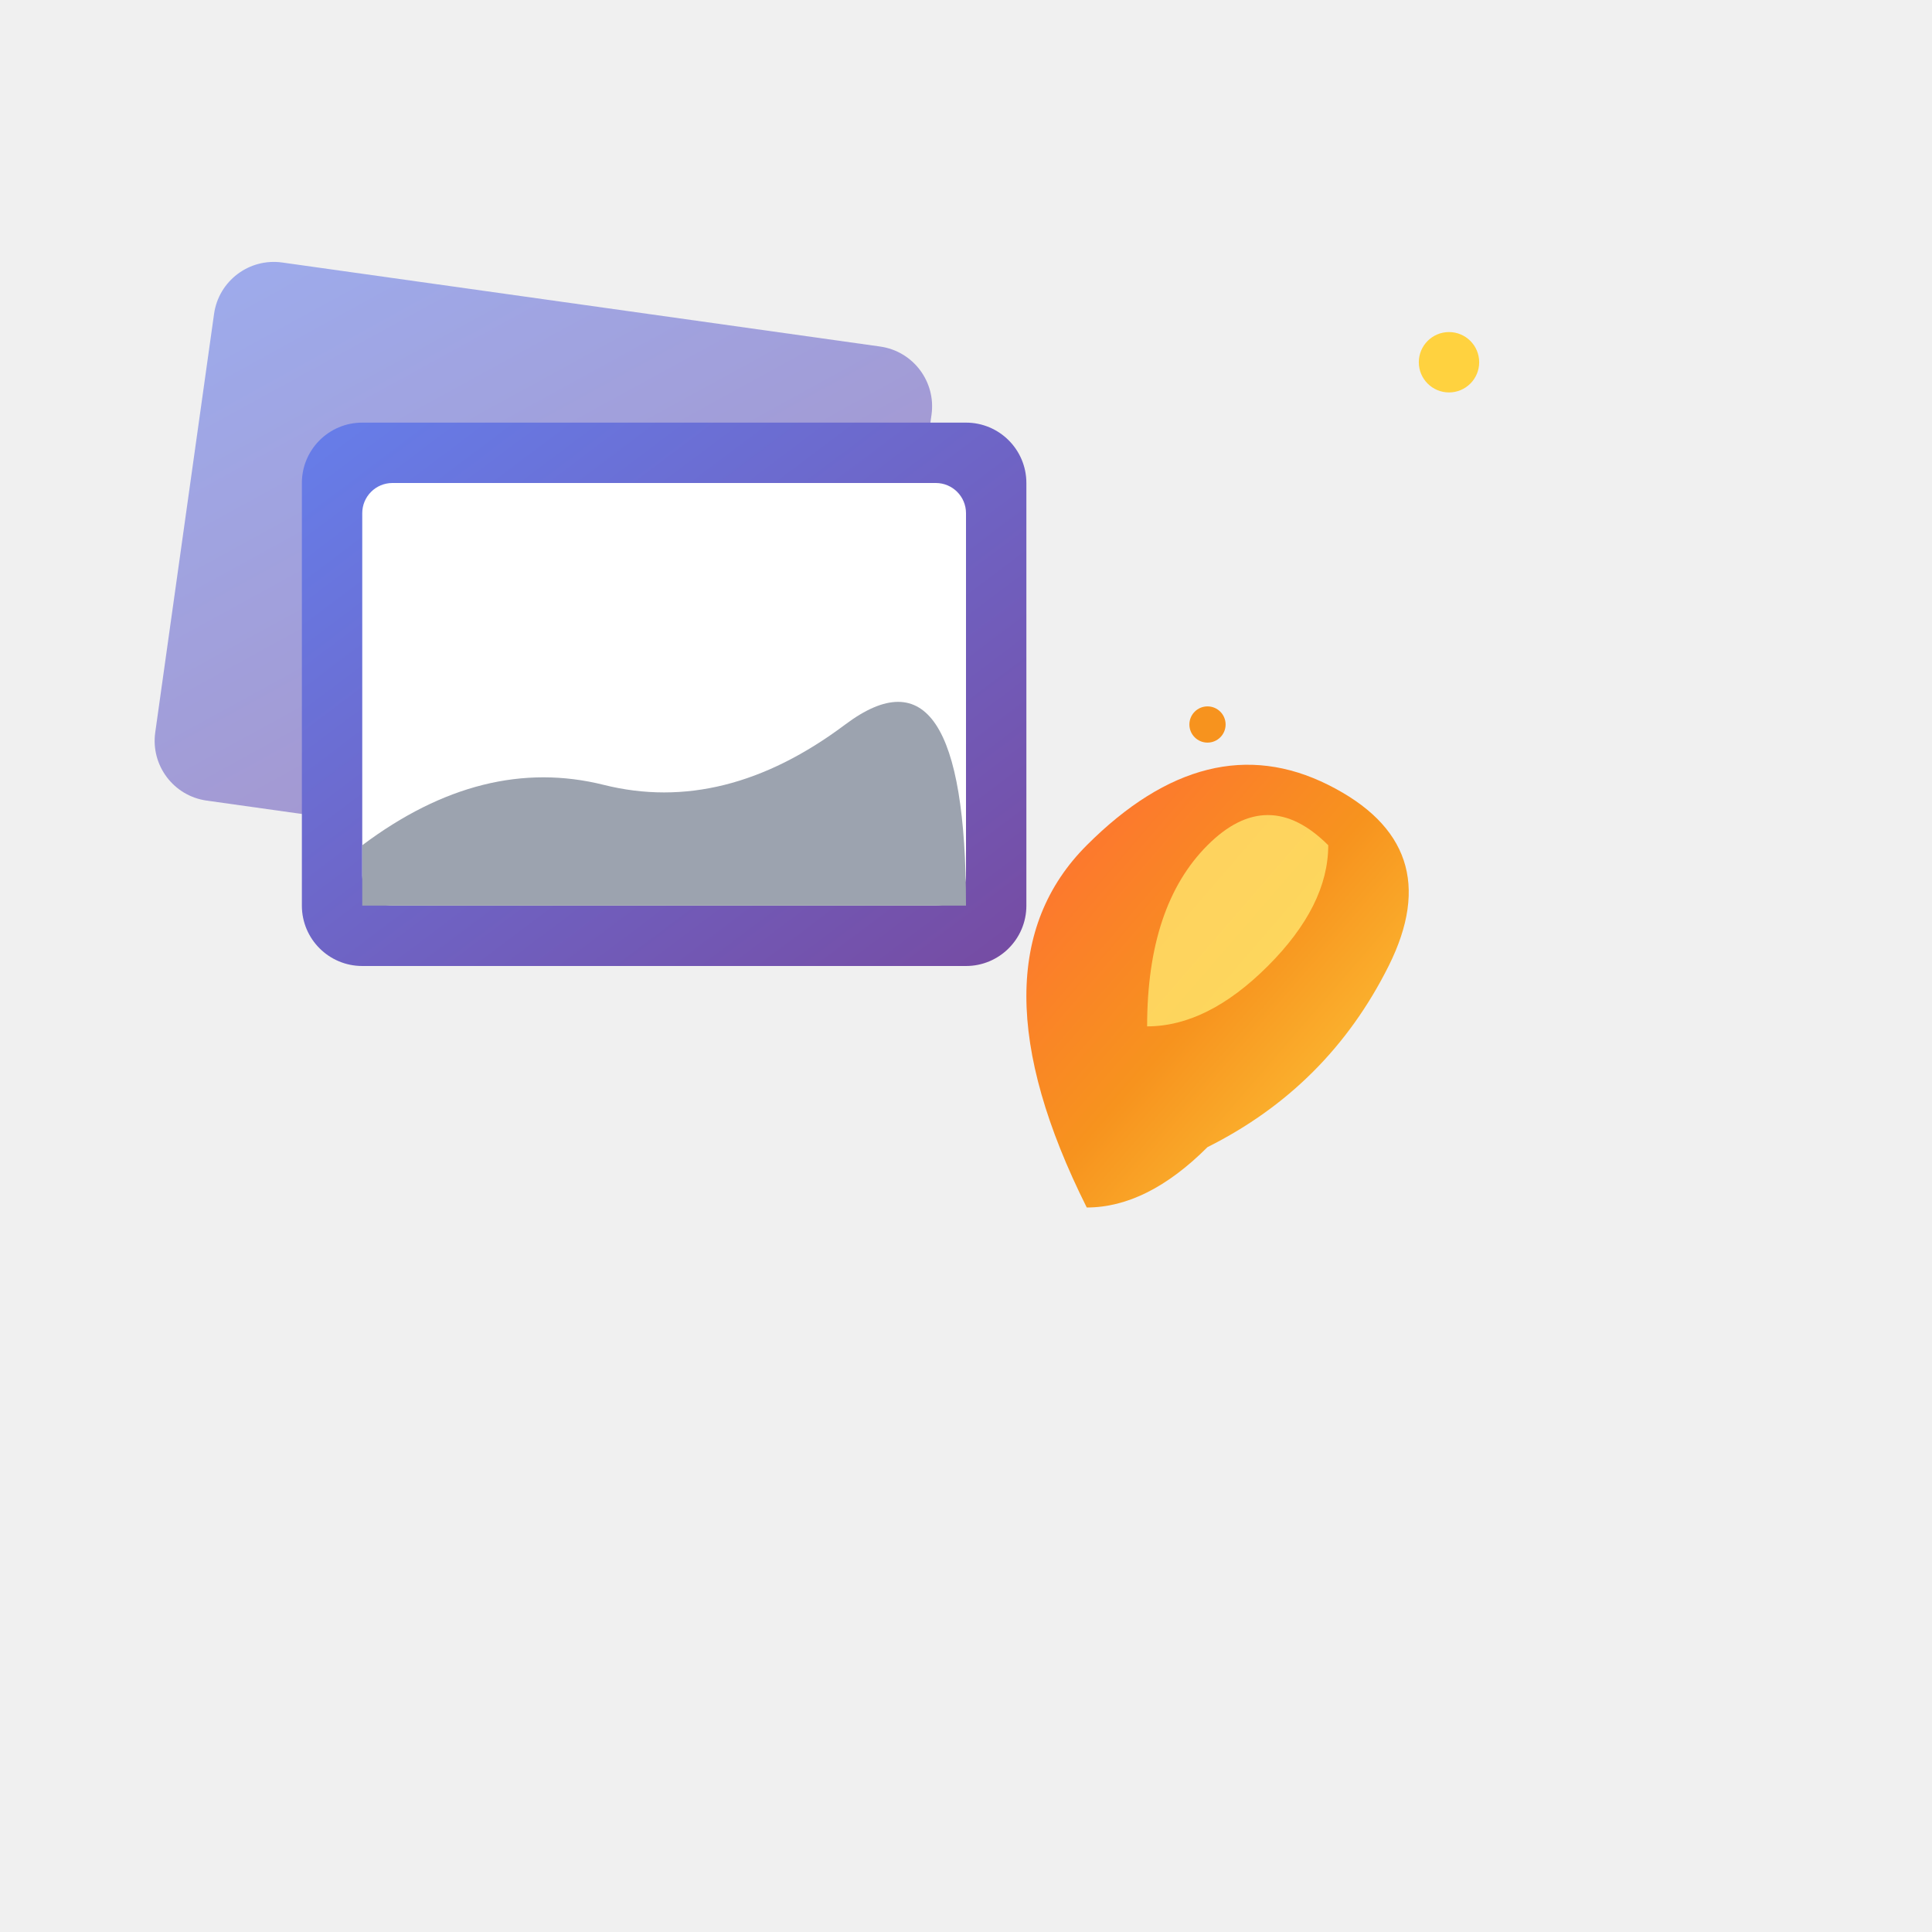
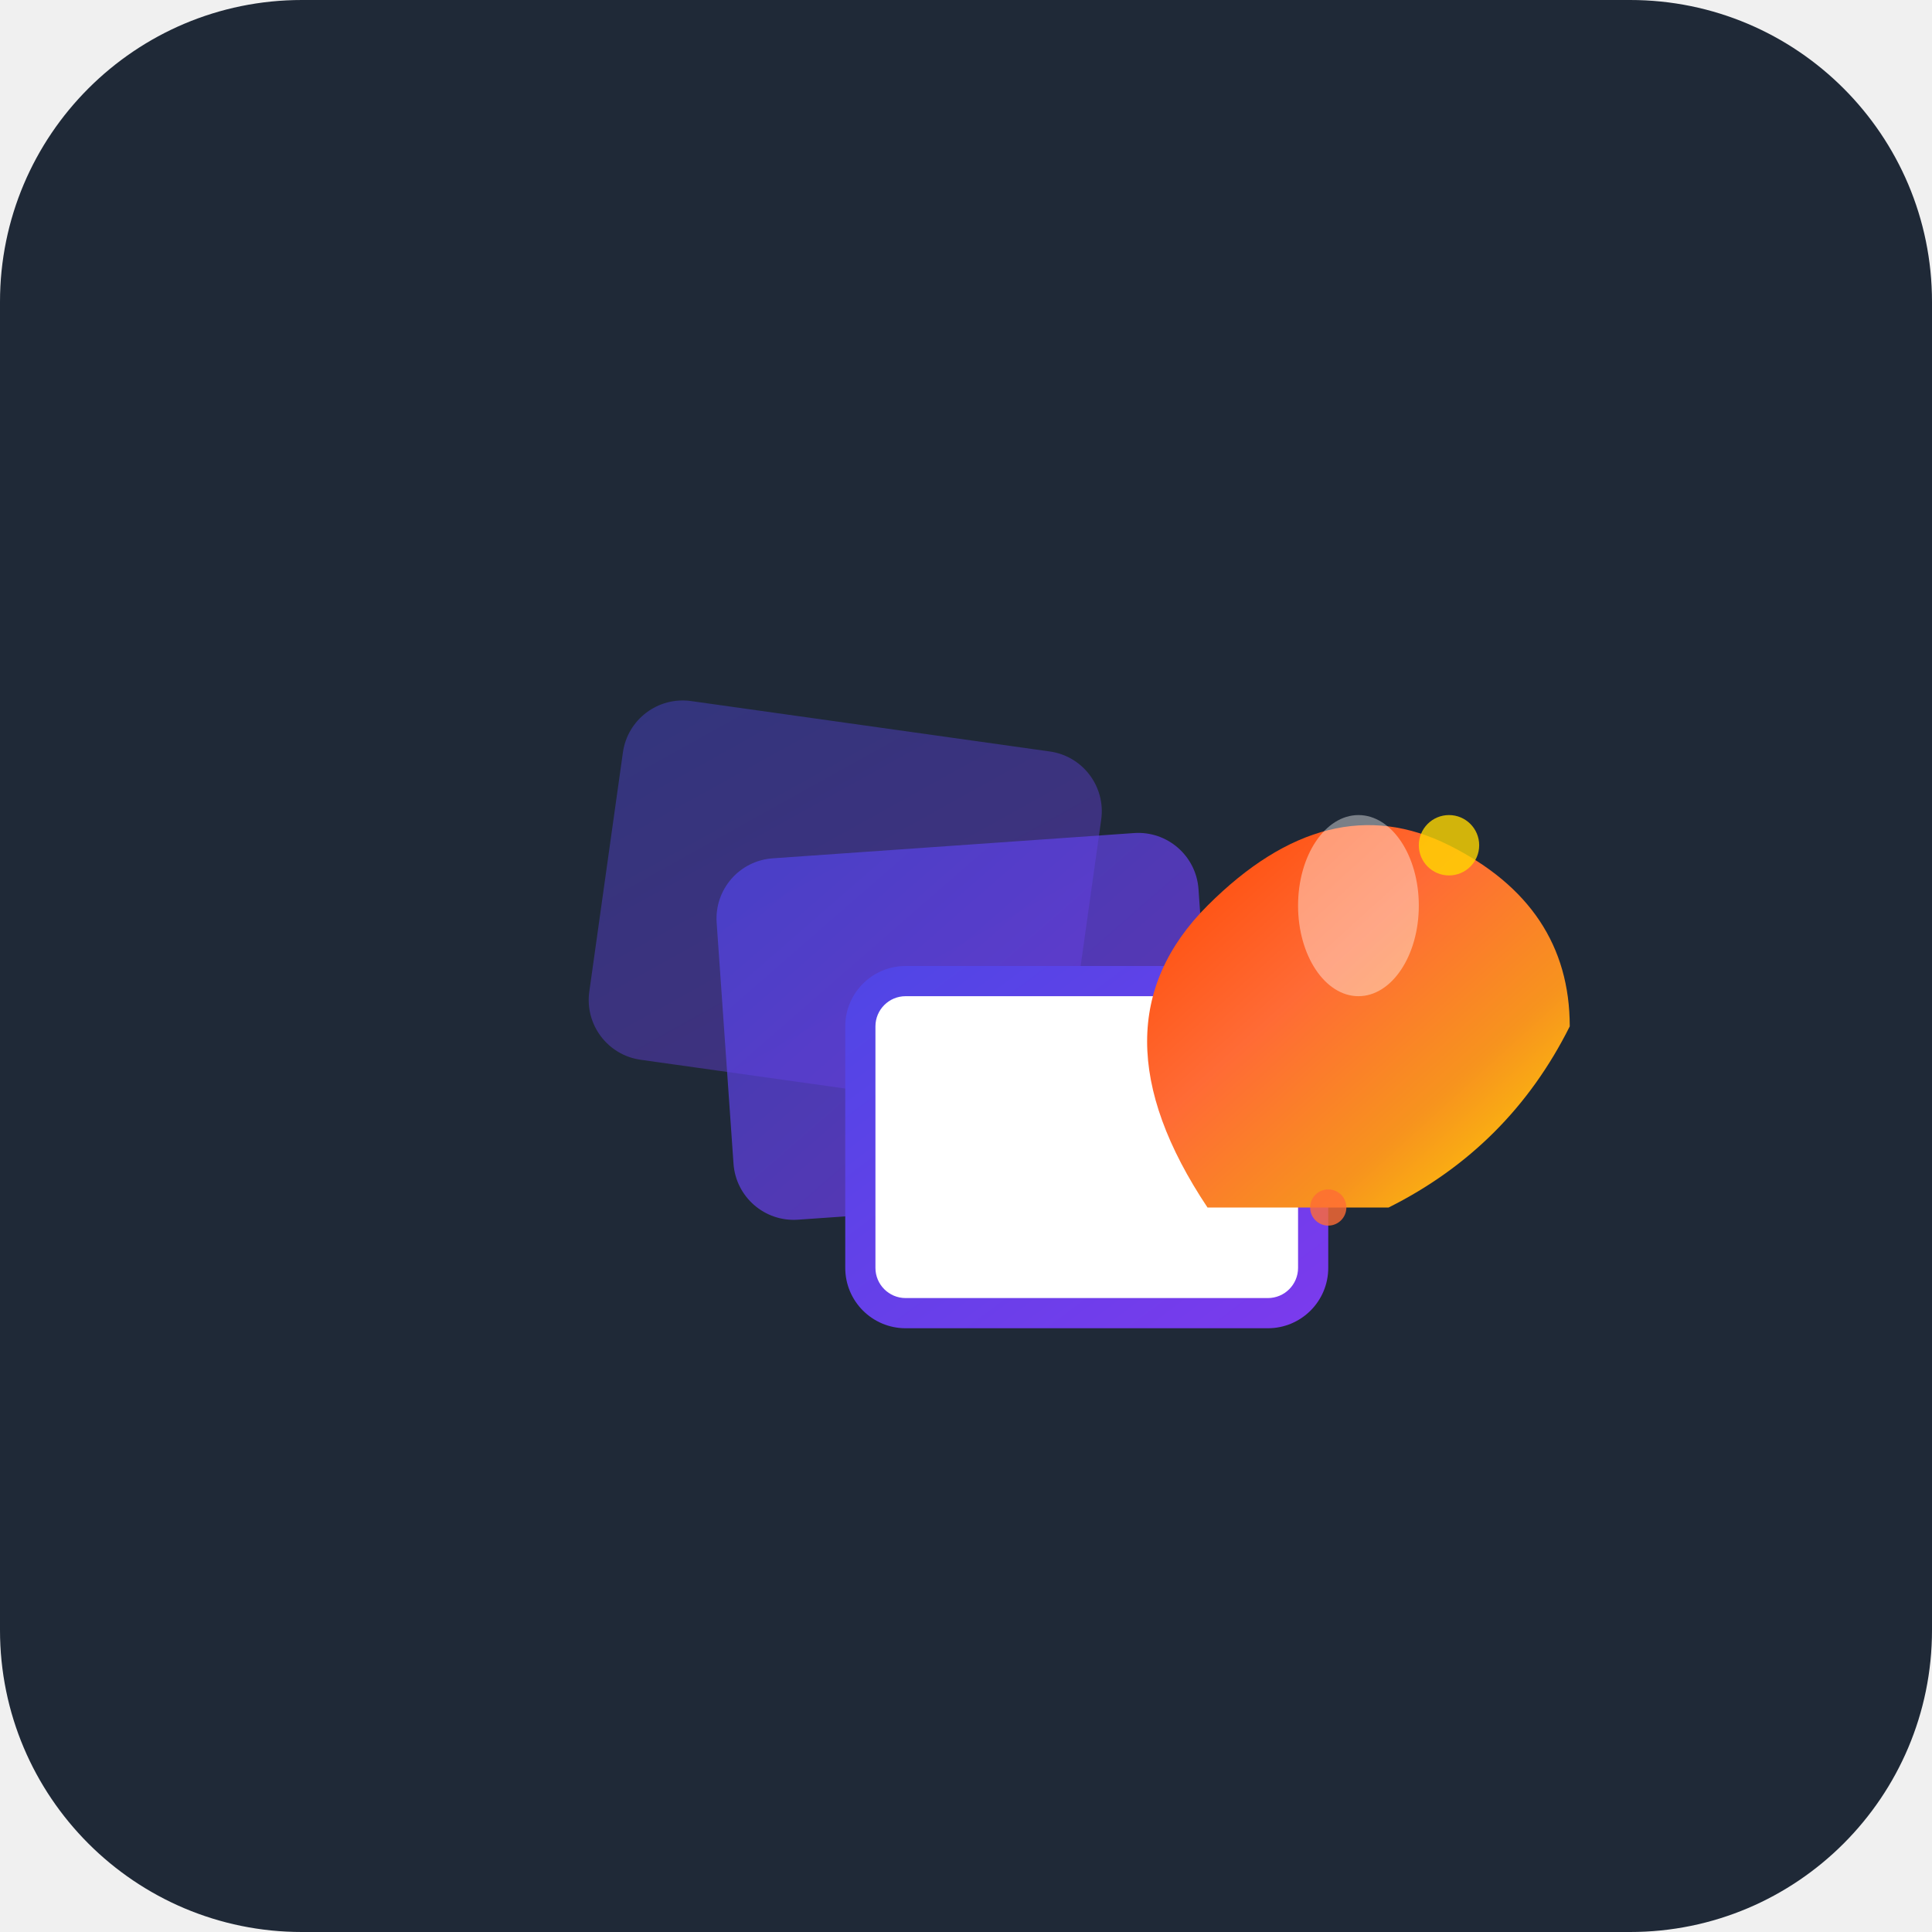
<svg xmlns="http://www.w3.org/2000/svg" width="32" height="32" viewBox="0 0 32 32" fill="none">
  <defs>
    <linearGradient id="blazeGradient" x1="0%" y1="0%" x2="100%" y2="100%">
-       <stop offset="0%" style="stop-color:#FF6B35;stop-opacity:1" />
-       <stop offset="50%" style="stop-color:#F7931E;stop-opacity:1" />
-       <stop offset="100%" style="stop-color:#FFD23F;stop-opacity:1" />
+       <stop offset="0%" style="stop-color:#FF4500;stop-opacity:1" />
+       <stop offset="40%" style="stop-color:#FF6B35;stop-opacity:1" />
+       <stop offset="70%" style="stop-color:#F7931E;stop-opacity:1" />
+       <stop offset="100%" style="stop-color:#FFD700;stop-opacity:1" />
    </linearGradient>
-     <linearGradient id="photoGradient" x1="0%" y1="0%" x2="100%" y2="100%">
-       <stop offset="0%" style="stop-color:#667EEA;stop-opacity:1" />
-       <stop offset="100%" style="stop-color:#764BA2;stop-opacity:1" />
+     <linearGradient id="frameGradient" x1="0%" y1="0%" x2="100%" y2="100%">
+       <stop offset="0%" style="stop-color:#4F46E5;stop-opacity:1" />
+       <stop offset="100%" style="stop-color:#7C3AED;stop-opacity:1" />
    </linearGradient>
  </defs>
-   <g transform="translate(2, 4)">
-     <rect x="1" y="1" width="12" height="9" rx="1" fill="url(#photoGradient)" opacity="0.6" transform="rotate(8 7 5.5)" />
-     <rect x="3" y="3" width="12" height="9" rx="1" fill="url(#photoGradient)" />
-     <rect x="4" y="4" width="10" height="7" rx="0.5" fill="white" />
-     <path d="M4 10 Q6 8.5 8 9 Q10 9.5 12 8 Q14 6.5 14 11 H4 Z" fill="#9CA3AF" />
+   <rect width="32" height="32" rx="5" fill="#1F2937" />
+   <g transform="translate(16, 16)">
+     <g transform="translate(-8, -6)">
+       <rect x="2" y="2" width="8" height="6" rx="1" fill="url(#frameGradient)" opacity="0.4" transform="rotate(8 6 5)" />
+       <rect x="4" y="4" width="8" height="6" rx="1" fill="url(#frameGradient)" opacity="0.7" transform="rotate(-4 8 7)" />
+       <rect x="6" y="6" width="8" height="6" rx="1" fill="url(#frameGradient)" />
+       <rect x="6.5" y="6.5" width="7" height="5" rx="0.5" fill="white" />
+     </g>
+     <g transform="translate(4, -4)">
+       <path d="M0 8 Q-2 5 0 3 Q2 1 4 2 Q6 3 6 5 Q5 7 3 8 Q1 8 0 8 Z" fill="url(#blazeGradient)" />
+       <ellipse cx="2.5" cy="3" rx="1" ry="1.5" fill="#FFF" opacity="0.4" />
+     </g>
+     <circle cx="8" cy="-2" r="0.5" fill="#FFD700" opacity="0.8" />
+     <circle cx="6" cy="4" r="0.3" fill="#FF6B35" opacity="0.8" />
  </g>
-   <g transform="translate(18, 8)">
-     <path d="M0 12 Q-2 8 0 6 Q2 4 4 5 Q6 6 5 8 Q4 10 2 11 Q1 12 0 12 Z" fill="url(#blazeGradient)" />
-     <path d="M1 9 Q1 7 2 6 Q3 5 4 6 Q4 7 3 8 Q2 9 1 9 Z" fill="#FFE66D" opacity="0.8" />
-   </g>
-   <circle cx="24" cy="6" r="0.5" fill="#FFD23F" />
-   <circle cx="20" cy="12" r="0.3" fill="#F7931E" />
</svg>
